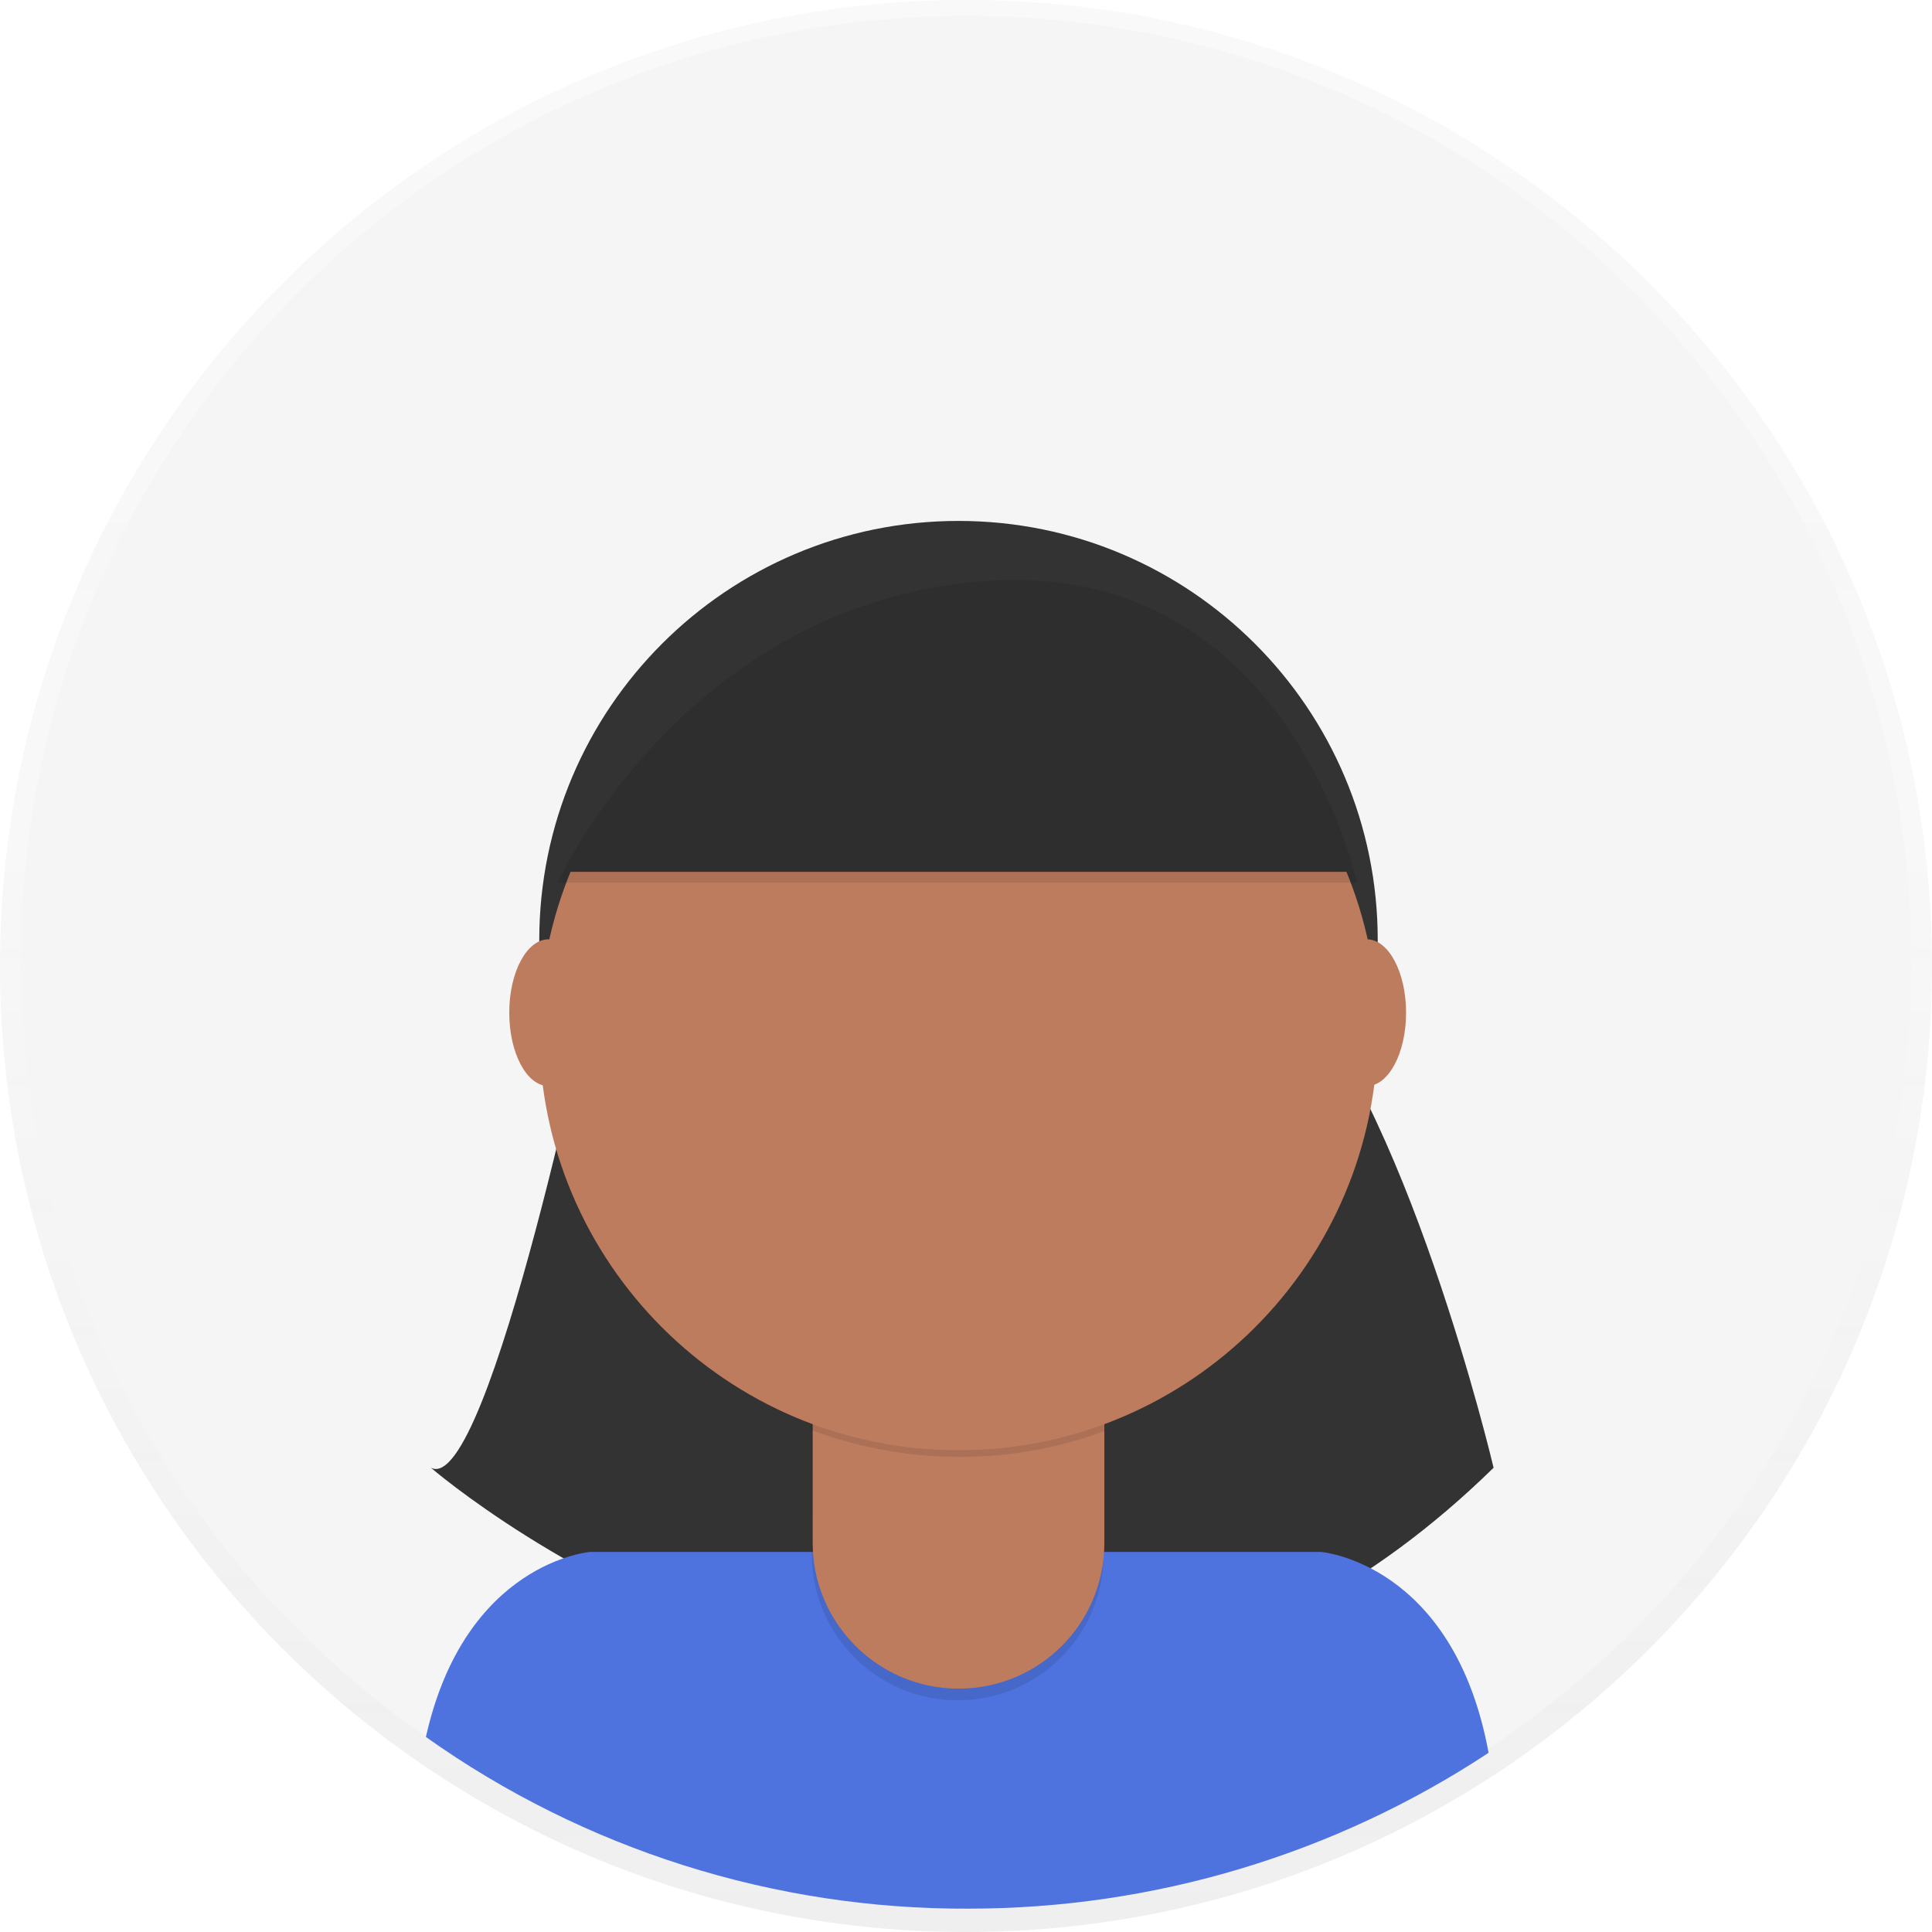
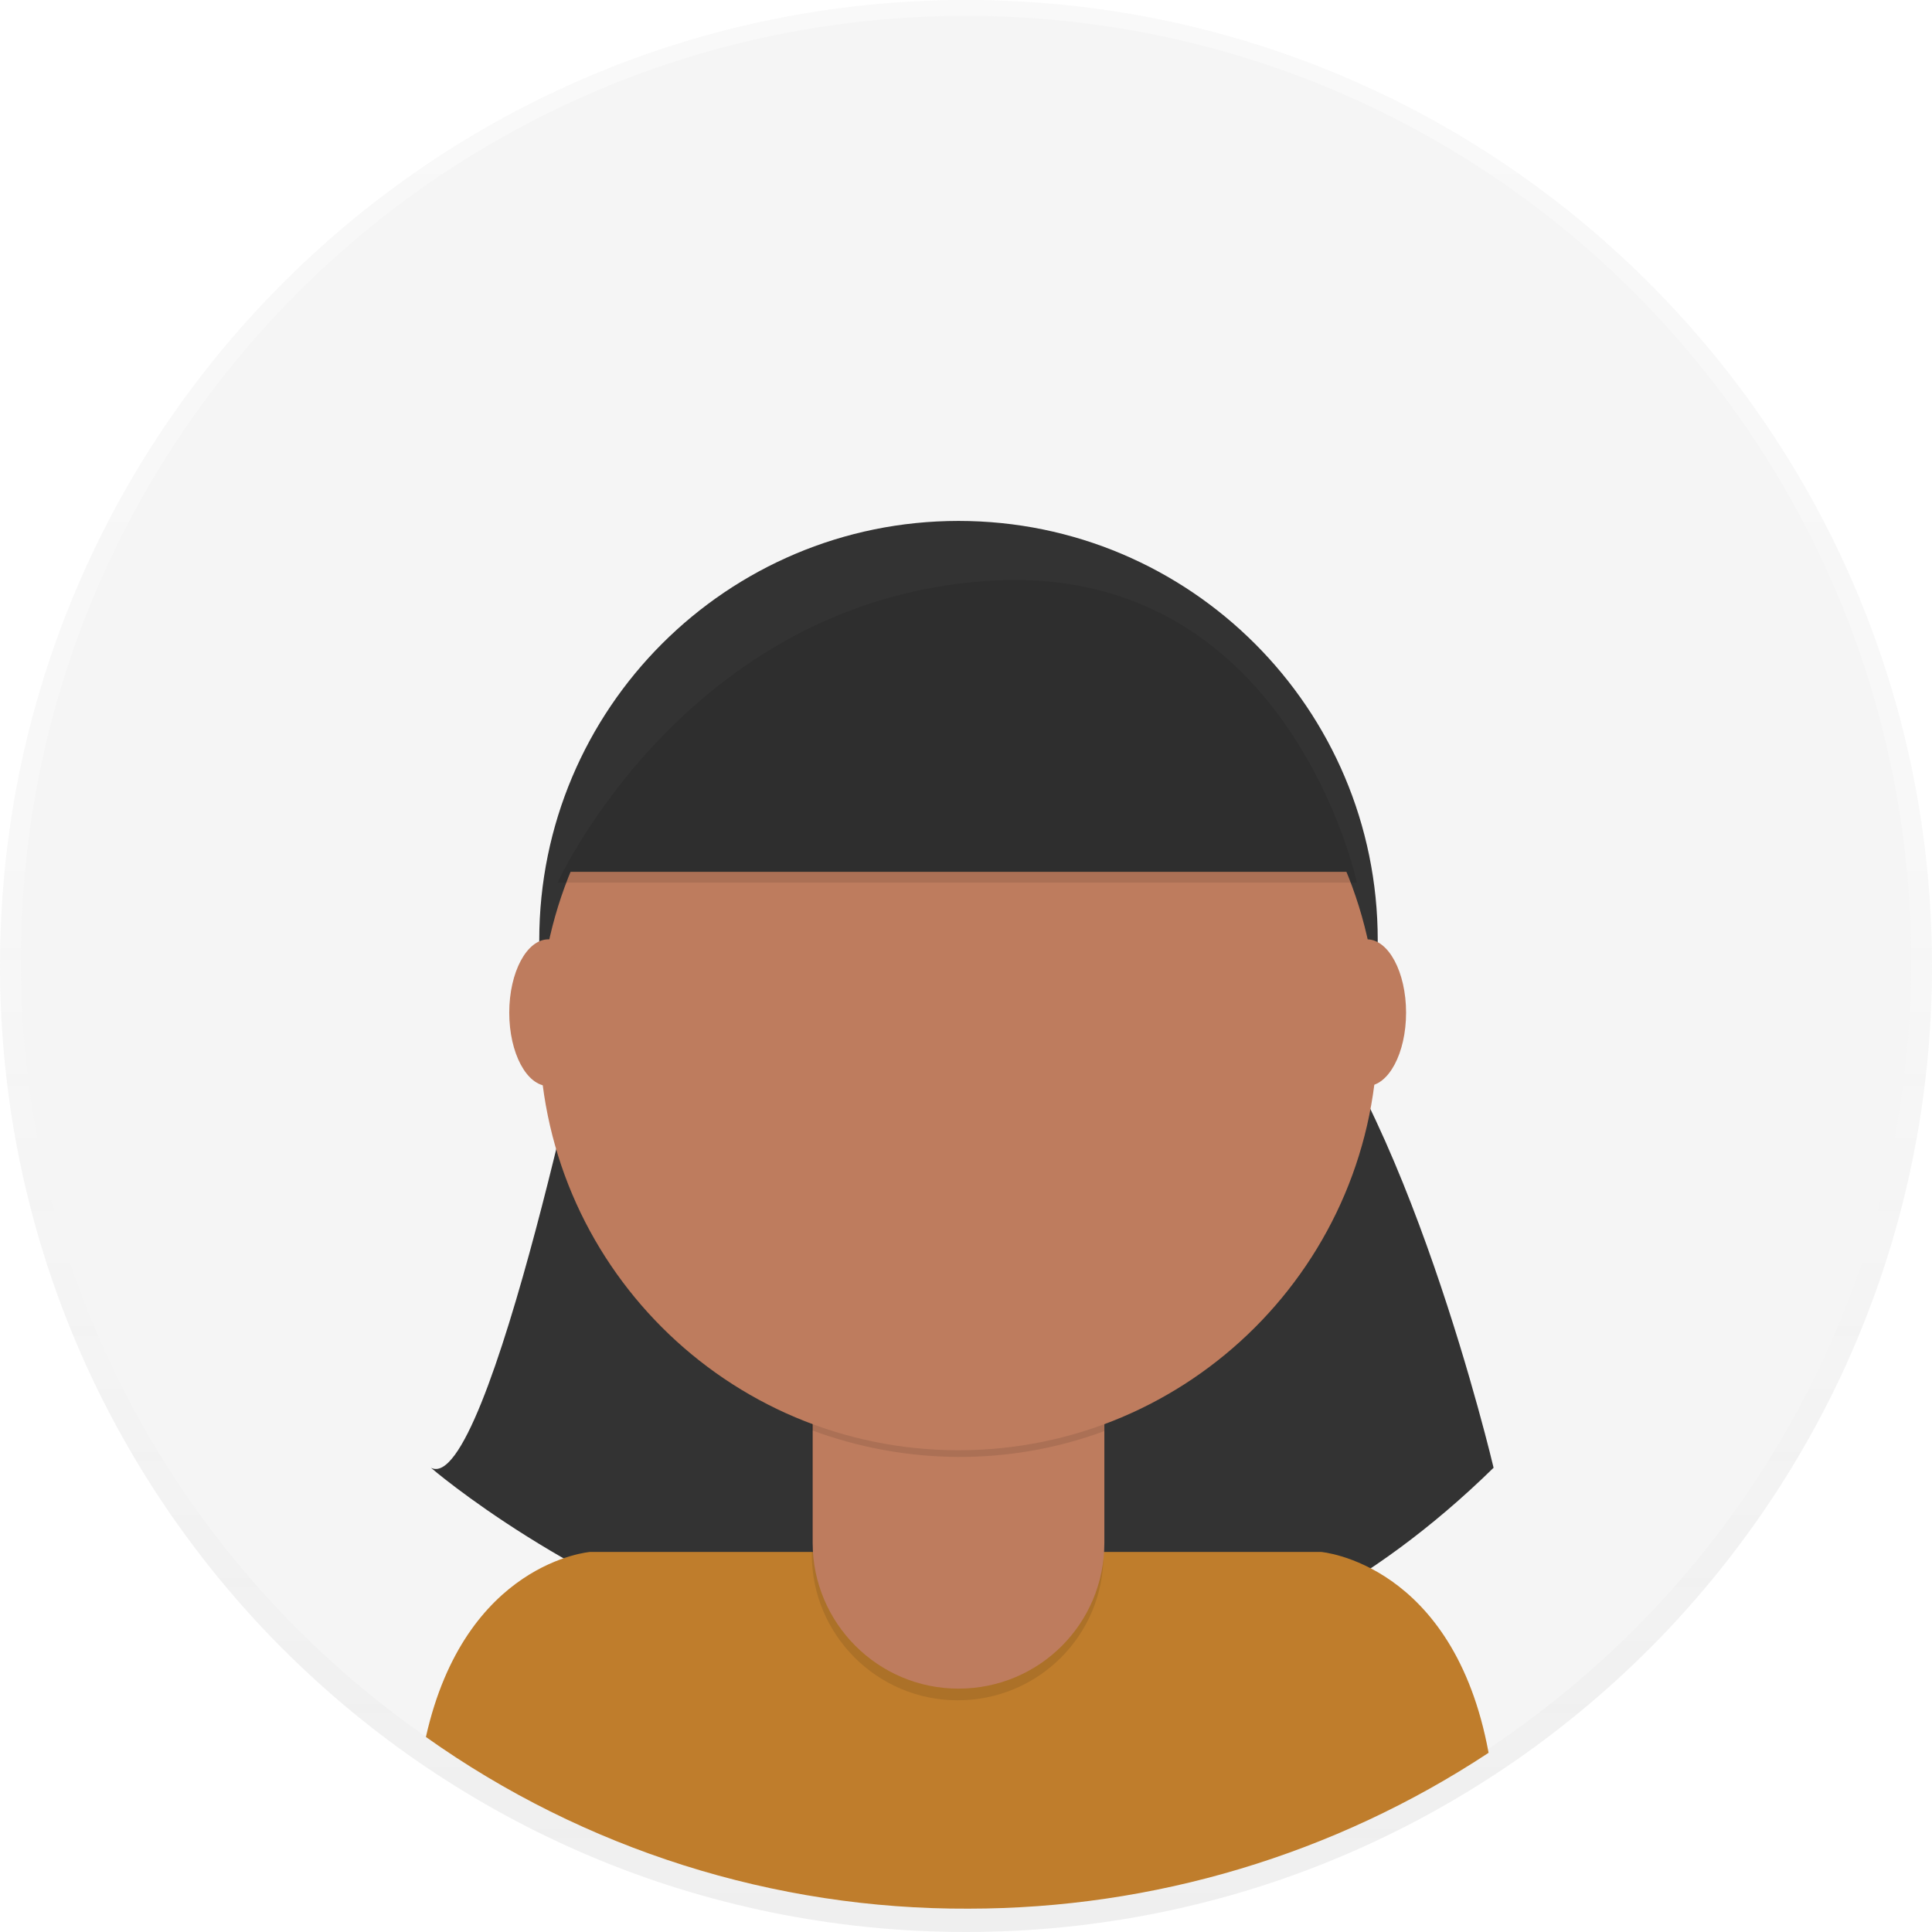
<svg xmlns="http://www.w3.org/2000/svg" version="1.1" id="_x38_8ce59e9-c4b8-4d1d-9d7a-ce0190159aa8" x="0px" y="0px" viewBox="0 0 231.8 231.8" style="enable-background:new 0 0 231.8 231.8;" xml:space="preserve">
  <style type="text/css">
	.st0{opacity:0.5;}
	.st1{fill:url(#SVGID_1_);}
	.st2{fill:#F5F5F5;}
	.st3{fill:#333333;}
- 	.st4{fill:#4E73DF;}
+ 	.st4{fill:#BF7D2C;}
	.st5{opacity:0.1;enable-background:new    ;}
	.st6{fill:#BE7C5E;}
</style>
  <g class="st0">
    <linearGradient id="SVGID_1_" gradientUnits="userSpaceOnUse" x1="115.89" y1="525.2" x2="115.89" y2="756.98" gradientTransform="matrix(1 0 0 -1 0 756.98)">
      <stop offset="0" style="stop-color:#808080;stop-opacity:0.25" />
      <stop offset="0.54" style="stop-color:#808080;stop-opacity:0.12" />
      <stop offset="1" style="stop-color:#808080;stop-opacity:0.1" />
    </linearGradient>
    <circle class="st1" cx="115.9" cy="115.9" r="115.9" />
  </g>
  <circle class="st2" cx="115.9" cy="115.3" r="113.4" />
  <path class="st3" d="M71.6,116.3c0,0-12.9,63.4-19.9,59.8c0,0,67.7,58.5,127.5,0c0,0-10.5-44.6-25.7-59.8H71.6z" />
  <path class="st4" d="M116.2,229c22.2,0,43.9-6.5,62.4-18.7c-4.2-22.8-20.1-24.1-20.1-24.1H70.8c0,0-15,1.2-19.7,22.2  C70.1,221.9,92.9,229.1,116.2,229z" />
  <circle class="st3" cx="115" cy="112.8" r="50.3" />
  <path class="st5" d="M97.3,158.4h35.1l0,0v28.1c0,9.7-7.8,17.5-17.5,17.5l0,0c-9.7,0-17.5-7.9-17.5-17.5L97.3,158.4L97.3,158.4z" />
  <path class="st6" d="M100.7,157.1h28.4c1.9,0,3.4,1.5,3.4,3.3v0v24.7c0,9.7-7.8,17.5-17.5,17.5l0,0c-9.7,0-17.5-7.9-17.5-17.5v0  v-24.7C97.4,158.6,98.9,157.1,100.7,157.1z" />
  <path class="st5" d="M97.4,171.6c11.3,4.2,23.8,4.3,35.1,0.1v-4.3H97.4V171.6z" />
  <circle class="st6" cx="115" cy="123.7" r="50.3" />
  <path class="st3" d="M66.9,104.6h95.9c0,0-8.2-38.7-44.4-36.2S66.9,104.6,66.9,104.6z" />
  <ellipse class="st6" cx="65.8" cy="121.5" rx="4.7" ry="8.8" />
  <ellipse class="st6" cx="164" cy="121.5" rx="4.7" ry="8.8" />
  <path class="st5" d="M66.9,105.9h95.9c0,0-8.2-38.7-44.4-36.2S66.9,105.9,66.9,105.9z" />
</svg>
